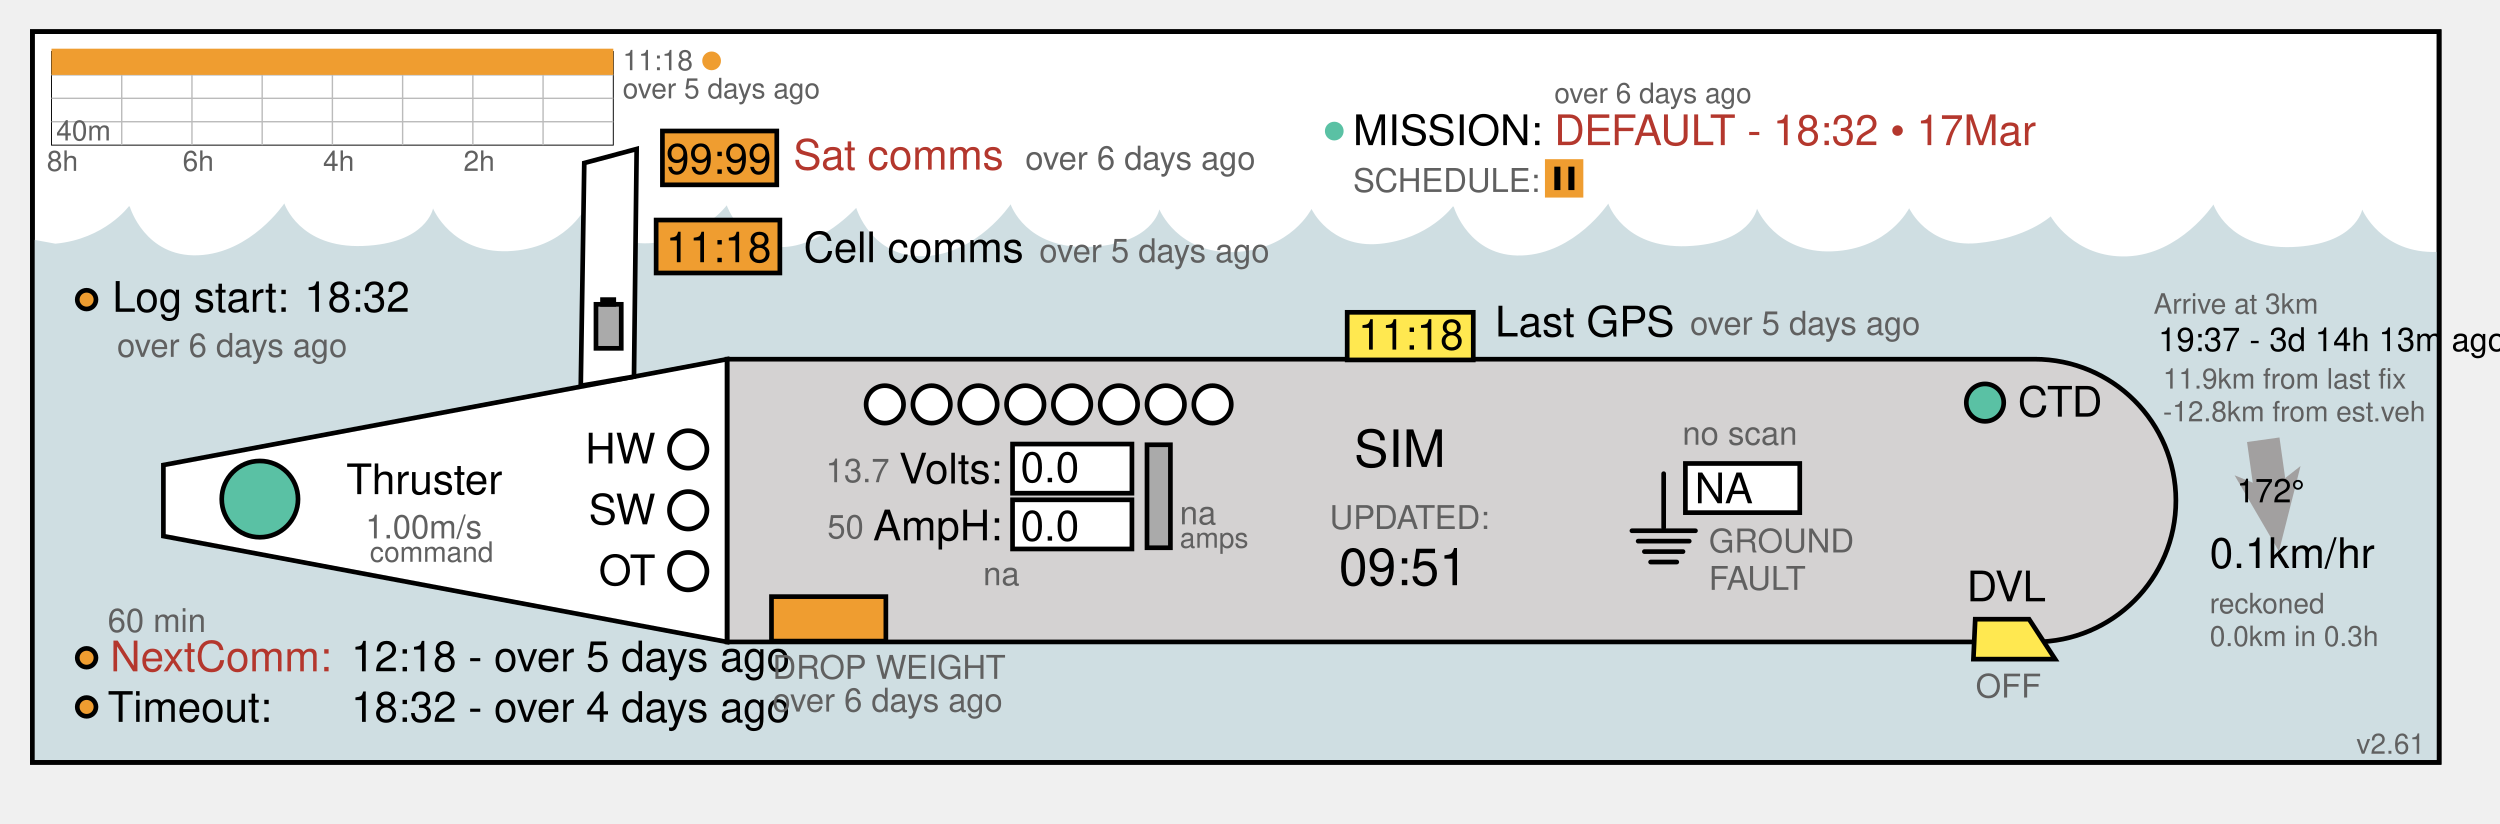
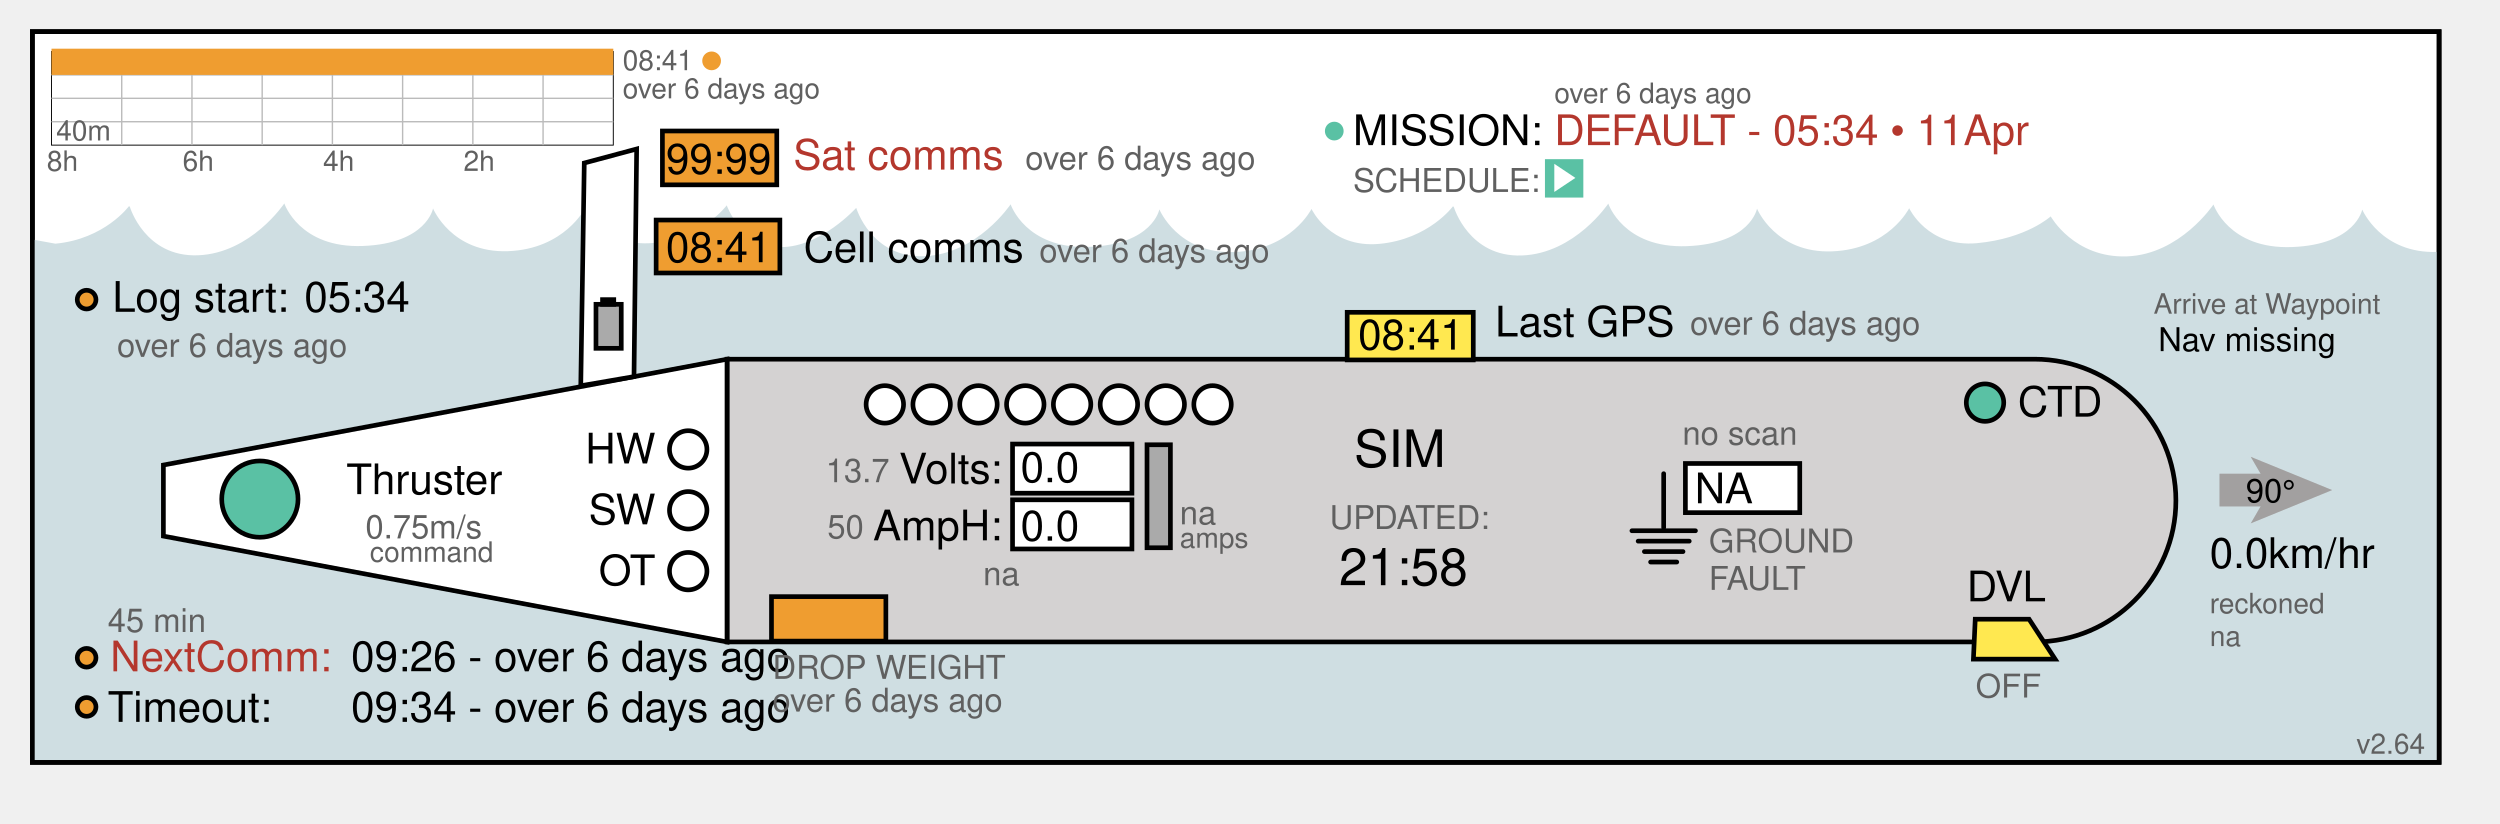
<svg xmlns="http://www.w3.org/2000/svg" version="1.1" id="Layer_1" x="0px" y="0px" viewBox="120 155 534 176" xml:space="preserve">
  <style type="text/css">
	.st0{fill:#CFDEE2;} 
	.st1{fill:none;stroke:#000000; }
	.st2{fill:#D4D2D2;stroke:#000000; } 
	.st3{fill:#FFFFFF;stroke:#000000; } 
	.st4{fill:#5AC1A4;stroke:#000000; } 
	.st5{fill:#FFE850;stroke:#000000; } 
	.st6{fill:#EF9D30;stroke:#000000; } 
	.st7{fill:#FFFFFF;stroke:#000000;stroke-linecap:round; }
	.st8{fill:#C6C4C4;stroke:#000000;stroke-linecap:round; }
	.st9{font-family:HelveticaNeue, Helvetica, Arial, sans-serif;}
	.st10{font-size:9px;}
	.st11{fill:#6D6E6E;stroke:#000000; } 
	.st12{fill:#606060;}  
	.st13{font-size:7px;}
	.st14{font-family:HelveticaNeue-Medium, Helvetica, Arial, sans-serif; }
	.st15{font-size:11px;}
	.st16{fill:#A2A0A0;} 
	.st17{fill:#e3cfa7;} 
	.st18{fill:none;stroke:none; } 
	.st19{fill:#555555;stroke:#000000;stroke-miterlimit:10;}  
	.st20{fill:#e3cfa7;stroke:#000000;stroke-miterlimit:10;}  
	.st21{fill:none;stroke:#46A247;stroke-width:4;stroke-miterlimit:10;} 
	.st22{fill:none;stroke:#555555;stroke-width:9;stroke-linecap:round;stroke-miterlimit:10;} 
	.st23{fill:none;stroke:#46A247;stroke-width:4;stroke-miterlimit:10;} 
	.st24{font-size:6px;}
	.st25{fill:#5AC1A4;stroke:none; } 
	.st26{fill:#FFE850;stroke:none; } 
	.st27{fill:#EF9D30;stroke:none; } 	
	.stwhite{fill:#FFFFFF;stroke:none; } 	
	.st28{fill:#333333; } 
	.st30{font-size:8px;} 
	.st31{fill:#B4372D;} 
	.st32{fill:#aaaaaa;stroke:#000000; } 
	.st33{fill:#FFEEBB;stroke:none; } 
	.stleak2{fill:#7DA6D8;} 
	.stleak1{fill:#92c19b;} 
	.sparkbg{fill:#E8E8F0;stroke:none; } 
	.sparkline{fill:none;stroke:#000000; stroke-width:0.2;}  
	.sparkpoly{fill:#549fd4;stroke:none; } 	
	.sparktext{font-size:6px; } 
	.gridline{fill:none;stroke:#BBBBBB; stroke-width:0.3;}  
	</style>
  <rect desc="backgroundbox" x="126.91" y="161.76" class="st3" width="514.08" height="156.08" />
  <g transform="translate(0 8)">
    <g>
      <path class="st0" d="M640.68,200.81v108.71H126.47V198.07l5.36,0.98c10.57-0.98,15.74-8.04,15.74-8.04l0.18,0.2    c0,0,3.21,10.75,14.54,10.32c11.33-0.43,18.44-11.08,18.44-11.08s3.19,9.61,16.79,9.09c13.6-0.52,14.98-8.01,14.98-8.01    s3.95,9.58,16.03,9.12c12.09-0.46,16.47-9.21,16.47-9.21s3.93,8.43,14.49,7.46c10.57-0.98,15.74-8.04,15.74-8.04    s3.15,8.92,11.62,8.92c8.47,0,16.04-8.38,16.04-8.38s3.21,10.75,14.54,10.32c11.33-0.43,18.44-11.08,18.44-11.08    s3.19,9.61,16.79,9.09c13.6-0.52,14.98-8.01,14.98-8.01s3.95,9.58,16.03,9.12c12.09-0.46,16.47-9.21,16.47-9.21    s3.93,8.43,14.49,7.46c10.57-0.98,15.74-8.04,15.74-8.04l0.18,0.2c0,0,3.21,10.75,14.54,10.32c11.33-0.43,18.44-11.08,18.44-11.08    s3.19,9.61,16.79,9.09c13.6-0.52,14.98-8.01,14.98-8.01s3.95,9.58,16.03,9.12c12.09-0.46,16.47-9.21,16.47-9.21    s3.93,8.43,14.49,7.46c10.57-0.98,15.74-5.72,15.74-5.72s5,8.97,16.33,8.54c11.33-0.43,18.44-11.08,18.44-11.08    s3.19,9.61,16.79,9.09c13.6-0.52,14.98-8.01,14.98-8.01S628.59,201.27,640.68,200.81" />
    </g>
  </g>
  <rect desc="dirtbox" x="126.91" y="281.76" class="st18" width="514.08" height="36.08" />
  <rect desc="backgroundbox" x="126.91" y="161.76" class="st1" width="514.08" height="156.08" />
  <line desc="bigcable" class="st18" x1="250.77" y1="292.21" x2="268.73" y2="281.71" />
  <path desc="smallcable" class="st18" d="M137.01,323.1c0,0,7.44-8.93,20.84-8.93s20.85,8.93,42.05,8.93s29.77-18.98,47.66-28.86" />
  <path class="st2" d="M554.57,292.12l-279.27,0l0-60.4l279.27,0c16.68,0,30.2,13.52,30.2,30.2v0  C584.77,278.6,571.25,292.12,554.57,292.12z" />
  <polygon class="st3" points="154.9,269.51 275.29,292.12 275.29,231.72 154.9,254.33 " />
  <polygon class="st3" points="255.42,235.44 244.05,237.4 244.8,189.82 255.99,186.82 " />
  <text desc="HardwareLabel" text-anchor="end" transform="matrix(1 0 0 1 260 254)" class="st9 st10">HW</text>
  <text desc="SoftwareLabel" text-anchor="end" transform="matrix(1 0 0 1 260 267)" class="st9 st10">SW</text>
  <text desc="OtherLabel" text-anchor="end" transform="matrix(1 0 0 1 260 280)" class="st9 st10">OT</text>
  <text desc="text_batteryduration" x="372" y="255" class="st18 st9 st13">na</text>
-   <text desc="text_durationlabel" x="372" y="260" class="st18 st9 st24">hours</text>
+   <text desc="text_durationlabel" x="372" y="260" class="st18 st9 st24" />
  <rect desc="current" x="365" y="250" class="st32" width="5" height="22" />
  <text desc="text_current" x="372" y="267" class="st12 st9 st13">na</text>
  <rect desc="drop" x="284.79" y="282.44" class="st6" width="24.43" height="9.5" />
  <g>
    <line class="st7" x1="475.36" y1="256.18" x2="475.36" y2="267.72" />
    <line class="st7" x1="468.58" y1="268.37" x2="482.15" y2="268.37" />
    <line class="st7" x1="469.91" y1="270.59" x2="480.82" y2="270.59" />
    <line class="st7" x1="471.24" y1="272.82" x2="479.49" y2="272.82" />
  </g>
  <line class="st8" x1="472.57" y1="275.05" x2="478.16" y2="275.05" />
  <circle desc="thrust" class="st4" cx="175.51" cy="261.61" r="8.15" />
  <g>
    <circle desc="bat1" class="st3" cx="309" cy="241.38" r="4" />
    <circle desc="bat2" class="st3" cx="319" cy="241.38" r="4" />
    <circle desc="bat3" class="st3" cx="329" cy="241.38" r="4" />
    <circle desc="bat4" class="st3" cx="339" cy="241.38" r="4" />
    <circle desc="bat5" class="st3" cx="349" cy="241.38" r="4" />
    <circle desc="bat6" class="st3" cx="359" cy="241.38" r="4" />
    <circle desc="bat7" class="st3" cx="369" cy="241.38" r="4" />
    <circle desc="bat8" class="st3" cx="379" cy="241.38" r="4" />
  </g>
  <rect desc="argobattery_back" x="247.3" y="220" class="st32" width="5.4" height="9.4" />
  <rect desc="argobattery_top" x="248.7" y="219" class="st32" width="2.4" height="1" />
  <rect desc="argobattery" x="247.5" y="220" class="st18" width="5" height="9" />
  <circle desc="CTD" class="st4" cx="544" cy="241" r="4" />
  <circle desc="missiondefault" class="st25" cx="405" cy="183" r="2" />
  <circle desc="scheduleddefault" class="st18" cx="405" cy="193.5" r="1.6" />
  <circle desc="commoverdue" class="st6" cx="138.5" cy="295.5" r="2" />
  <circle desc="logoverdue" class="st6" cx="138.5" cy="219" r="2" />
  <circle desc="missionoverdue" class="st6" cx="138.5" cy="306" r="2" />
  <rect desc="satcomm" x="261.49" y="182.98" class="st6" width="24.43" height="11.5" />
  <rect desc="cell" x="260.15" y="202" class="st6" width="26.43" height="11.31" />
  <rect desc="gps" x="407.76" y="221.71" class="st5" width="26.93" height="10.17" />
  <rect desc="amps" x="336.28" y="261.76" class="st3" width="25.5" height="10.5" />
  <rect desc="volts" x="336.28" y="249.85" class="st3" width="25.5" height="10.5" />
  <rect desc="gf_rect" x="480" y="254.0" class="st3" width="24.43" height="10.5" />
  <circle desc="HW" class="st3" cx="267" cy="251" r="4" />
  <circle desc="SW" class="st3" cx="267" cy="264" r="4" />
  <circle desc="OT" class="st3" cx="267" cy="277" r="4" />
  <polygon desc="dvl" class="st5" points="541.91,287.26 553.41,287.26 558.97,295.79 541.52,295.79 " />
  <polygon desc="cart" class="st18" points="348.8,282.24 348.8,315.73 524.05,315.73 524.05,282.24 503.4,282.24 496.15,301.22 381.17,301.22   369.22,282.74 " />
  <circle desc="circle1" class="st18" cx="362.59" cy="298.44" r="5.86" />
  <circle desc="circle2" class="st18" cx="510.1" cy="298.44" r="5.86" />
  <text desc="text_flowago" transform="matrix(1 0 0 1 541.0 272.0)" class="st12 st9 st13" />
  <circle desc="UBAT" class="st18" cx="544" cy="251" r="4" />
  <circle desc="flow" class="st18" cx="544" cy="261" r="4" />
  <text desc="text_cameraago" transform="matrix(1 0 0 1 558 258)" class="st12 st9 st13" />
  <rect desc="CameraBody" class="st18" x="540" y="250" width="16" height="10" />
  <circle desc="CameraLens" class="st18" cx="548" cy="255" r="3" />
  <polygon desc="LowGF" class="st18" points="510,263 514,255 506,255 510,263" />
  <polygon desc="HighGF" class="st18" points="510,255 514,263 506,263 510,255" />
-   <g desc="arrow" transform="rotate (-90,604.94,259.74), rotate(172,605,259.74)">
+   <g desc="arrow" transform="rotate (-90,604.94,259.74), rotate(90,605,259.74)">
    <rect x="594.14" y="256.24" class="st16" width="11.73" height="7" />
    <g>
      <polygon class="st16" points="618.22,259.74 600.81,266.86 604.94,259.74 600.81,252.63" />
    </g>
  </g>
-   <text desc="mission" transform="matrix(1 0 0 1 452.0 186)" class="st9 st10 st12 st31">DEFAULT - 18:32 • 17Mar</text>
+   <text desc="mission" transform="matrix(1 0 0 1 452.0 186)" class="st9 st10 st12 st31">DEFAULT - 05:34 • 11Apr</text>
  <text desc="text_missionago" transform="matrix(1 0 0 1 452 177)" class="st12 st9 sparktext">over 6 days ago</text>
  <text desc="missionsched" transform="matrix(1 0 0 1 460 196)" class="st12 st9 st13" />
-   <text desc="text_cell" transform="matrix(1 0 0 1 262.2472 211)" class="st9 st10">11:18</text>
+   <text desc="text_cell" transform="matrix(1 0 0 1 262.2472 211)" class="st9 st10">08:41</text>
  <text desc="text_sat" transform="matrix(1 0 0 1 262.2478 192.1254)" class="st9 st10">99:99</text>
-   <text desc="text_gps" transform="matrix(1 0 0 1 410.1005 229.6799)" class="st9 st10">11:18</text>
-   <text desc="text_bearing" transform="matrix(1 0 0 1 605 262.3)" text-anchor="middle" class="st9 st13">172°</text>
-   <text desc="text_thrusttime" transform="matrix(1 0 0 1 592 276.3205)" class="st9 st10">0.1km/hr</text>
-   <text desc="text_needcommstime" transform="matrix(1 0 0 1 143 290)" class="st12 st9 st13">60 min</text>
-   <text desc="text_nextcomm" transform="matrix(1 0 0 1 195 298.3899)" class="st9 st10">12:18 - over 5 days ago</text>
-   <text desc="text_timeout" transform="matrix(1 0 0 1 195 309.1899)" class="st9 st10">18:32 - over 4 days ago</text>
+   <text desc="text_gps" transform="matrix(1 0 0 1 410.1005 229.6799)" class="st9 st10">08:41</text>
+   <text desc="text_bearing" transform="matrix(1 0 0 1 605 262.3)" text-anchor="middle" class="st9 st13">90°</text>
+   <text desc="text_thrusttime" transform="matrix(1 0 0 1 592 276.3205)" class="st9 st10">0.0km/hr</text>
+   <text desc="text_needcommstime" transform="matrix(1 0 0 1 143 290)" class="st12 st9 st13">45 min</text>
+   <text desc="text_nextcomm" transform="matrix(1 0 0 1 195 298.3899)" class="st9 st10">09:26 - over 6 days ago</text>
+   <text desc="text_timeout" transform="matrix(1 0 0 1 195 309.1899)" class="st9 st10">09:34 - over 6 days ago</text>
  <text desc="text_commago" transform="matrix(1 0 0 1 339.0 191.2224)" class="st12 st9 st13">over 6 days ago</text>
-   <text desc="text_logtime" transform="matrix(1 0 0 1 185.0 221.6039)" class="st9 st10">18:32</text>
+   <text desc="text_logtime" transform="matrix(1 0 0 1 185.0 221.6039)" class="st9 st10">05:34</text>
  <text desc="text_logago" transform="matrix(1 0 0 1 145.0 231.2224)" class="st12 st9 st13">over 6 days ago</text>
-   <text desc="text_cellago" transform="matrix(1 0 0 1 342.0 211)" class="st12 st9 st13">over 5 days ago</text>
+   <text desc="text_cellago" transform="matrix(1 0 0 1 342.0 211)" class="st12 st9 st13">over 6 days ago</text>
  <text desc="text_argoago" transform="matrix(1 0 0 1 258 227)" class="st12 st9 st13" />
  <text desc="text_volts" transform="matrix(1 0 0 1 338.0 257.9931)" class="st9 st10">0.0</text>
  <text desc="text_amps" transform="matrix(1 0 0 1 338.0 270.4917)" class="st9 st10">0.0</text>
  <text desc="text_ampago" transform="matrix(1 0 0 1 330.0 280.0)" class="st12 st9 st13">na</text>
  <text desc="text_droptime" transform="matrix(1 0 0 1 285 307)" class="st12 st9 st13">over 6 days ago</text>
  <text desc="text_gftime" transform="matrix(1 0 0 1 479.3629 250)" class="st12 st9 st13">no scan</text>
-   <text desc="text_gpsago" transform="matrix(1 0 0 1 481 226.5)" class="st12 st9 st13">over 5 days ago</text>
+   <text desc="text_gpsago" transform="matrix(1 0 0 1 481 226.5)" class="st12 st9 st13">over 6 days ago</text>
  <text desc="text_gf" transform="matrix(1 0 0 1 482 262.4973)" class="st9 st10">NA</text>
-   <text desc="text_arrive" transform="matrix(1 0 0 1 580 222)" class="st12 st9 st24">Arrive at 3km</text>
-   <text desc="text_speed" transform="matrix(1 0 0 1 198.0612 270)" class="st12 st9 st13">1.00m/s</text>
+   <text desc="text_arrive" transform="matrix(1 0 0 1 580 222)" class="st12 st9 st24">Arrive at Waypoint</text>
+   <text desc="text_speed" transform="matrix(1 0 0 1 198.0612 270)" class="st12 st9 st13">0.75m/s</text>
  <text desc="text_vehicle" transform="matrix(1 0 0 1 419 254.7336)" text-anchor="middle" class="st14 st15">SIM</text>
-   <text desc="text_lastupdate" transform="matrix(1 0 0 1 406.0 280.0)" class="st14 st15">09:51</text>
-   <text desc="reckoned_detail" transform="matrix(1 0 0 1 592 293)" class="st12 st9 st24">0.0km in 0.3h</text>
-   <text desc="text_arrivestation" transform="matrix(1 0 0 1 581 230)" class="st9 st13">19:37 - 3d 14h 13m ago</text>
-   <text desc="text_stationdist" transform="matrix(1 0 0 1 582 238)" class="st12 st9 st24">11.9km from last fix</text>
-   <text desc="text_currentdist" transform="matrix(1 0 0 1 582 245)" class="st12 st9 st24">-12.8km from est.veh</text>
+   <text desc="text_lastupdate" transform="matrix(1 0 0 1 406.0 280.0)" class="st14 st15">21:58</text>
+   <text desc="reckoned_detail" transform="matrix(1 0 0 1 592 293)" class="st12 st9 st24">na</text>
+   <text desc="text_arrivestation" transform="matrix(1 0 0 1 581 230)" class="st9 st13">Nav missing</text>
+   <text desc="text_stationdist" transform="matrix(1 0 0 1 582 238)" class="st12 st9 st24" />
+   <text desc="text_currentdist" transform="matrix(1 0 0 1 582 245)" class="st12 st9 st24" />
  <text desc="text_dvlstatus" transform="matrix(1 0 0 1 542 304)" class="st12 st9 st13">OFF</text>
  <text desc="text_criticalerror" transform="matrix(1 0 0 1 352.0 300)" class="st9 st30 st31" />
  <text desc="text_criticaltime" transform="matrix(1 0 0 1 354 307)" class="st12 st9 st13" />
  <text desc="text_satcomms" transform="matrix(1 0 0 1 289.4541 191.2224)" class="st9 st10 st31">Sat comms</text>
  <text desc="text_nextcomms" transform="matrix(1 0 0 1 143.5453 298.3899)" class="st9 st10 st31">NextComm:</text>
-   <text desc="text_version" transform="matrix(1 0 0 1 638 316)" text-anchor="end" class="st12 st9 st24">v2.61</text>
+   <text desc="text_version" transform="matrix(1 0 0 1 638 316)" text-anchor="end" class="st12 st9 st24">v2.64</text>
  <text desc="text_thresh_volt" x="310" y="258" text-anchor="end" class="st12 st9 st13">13.7</text>
  <text desc="text_thresh_amph" x="304.5" y="270" text-anchor="end" class="st12 st9 st13">50</text>
  <text desc="pausedtext" transform="matrix(1 0 0 1 409 196)" class="st12 st9 st13">SCHEDULE:</text>
-   <rect x="450" y="189" class="st27" width="8.2" height="8.2" />
-   <rect x="452" y="190.6" width="1.3" height="5" />
-   <rect x="455" y="190.6" width="1.3" height="5" />
+   <rect x="450" y="189" class="st25" width="8.2" height="8.2" />
+   <polygon class="stwhite" points="452,190 452,196 456.5,193" />
  <g>
    <text transform="matrix(1 0 0 1 485 273)" class="st12 st9 st13">GROUND</text>
    <text transform="matrix(1 0 0 1 485 281)" class="st12 st9 st13">FAULT</text>
  </g>
  <text transform="matrix(1 0 0 1 409.0 186)" class="st9 st10">MISSION:</text>
  <text transform="matrix(1 0 0 1 404.0 268.0)" class="st12 st9 st13">UPDATED:</text>
  <rect desc="sparkbox" x="131" y="166" class="sparkline" width="120" height="20" />
  <polyline desc="sparkline" class="gridline" points="161.0,166 161.0,186" />
  <polyline desc="sparkline" class="gridline" points="191.0,166 191.0,186" />
  <polyline desc="sparkline" class="gridline" points="221.0,166 221.0,186" />
  <polyline desc="sparkline" class="gridline" points="131,171.0 251,171.0" />
  <polyline desc="sparkline" class="gridline" points="131,176.0 251,176.0" />
  <polyline desc="sparkline" class="gridline" points="131,181.0 251,181.0" />
  <polyline desc="minorgrid" class="gridline" points="146.0,166 146.0,186" />
  <polyline desc="minorgrid" class="gridline" points="176.0,166 176.0,186" />
  <polyline desc="minorgrid" class="gridline" points="206.0,166 206.0,186" />
  <polyline desc="minorgrid" class="gridline" points="236.0,166 236.0,186" />
-   <text desc="sparknote" transform="matrix(1 0 0 1 253 170)" class="st12 st9 sparktext">11:18</text>
-   <text desc="sparknote" transform="matrix(1 0 0 1 253 176)" class="st12 st9 sparktext">over 5 days ago</text>
+   <text desc="sparknote" transform="matrix(1 0 0 1 253 170)" class="st12 st9 sparktext">08:41</text>
+   <text desc="sparknote" transform="matrix(1 0 0 1 253 176)" class="st12 st9 sparktext">over 6 days ago</text>
  <text desc="axislabel" transform="matrix(1 0 0 1 159.0 191.5)" class="st12 st9 sparktext">6h</text>
  <text desc="axislabel" transform="matrix(1 0 0 1 189.0 191.5)" class="st12 st9 sparktext">4h</text>
  <text desc="axislabel" transform="matrix(1 0 0 1 219.0 191.5)" class="st12 st9 sparktext">2h</text>
  <text desc="axislabel" transform="matrix(1 0 0 1 130 191.5)" class="st12 st9 sparktext">8h</text>
  <circle desc="spr_is_old" class="st27" cx="272" cy="168" r="2" />
  <polygon desc="sparkpoly" class="sparkpoly" points="251.0,165.4 251,171  251,165.4" />
  <polyline desc="emptysparkline" class="st27" points="131,165.4 131,171.0 250,171.0 251,171.0 251,165.4" />
  <text desc="sparknote" transform="matrix(1 0 0 1 132 185)" class="st12 st9 sparktext">40m</text>
  <text desc="reckoned_label" transform="matrix(1 0 0 1 592 286)" class="st12 st9 st24">reckoned</text>
  <text desc="speeded_label" transform="matrix(1 0 0 1 199 275)" class="st12 st9 st24">command</text>
  <text transform="matrix(1 0 0 1 334 258.2642)" text-anchor="end" class="st9 st10">Volts:</text>
  <text transform="matrix(1 0 0 1 334 270.4165)" text-anchor="end" class="st9 st10">AmpH:</text>
  <text desc="text_amplabel" x="372" y="272" class="st12 st9 st24">amps</text>
  <text transform="matrix(1 0 0 1 285 300)" class="st12 st9 st13">DROP WEIGHT</text>
  <text transform="matrix(1 0 0 1 143.0 309.1899)" class="st9 st10">Timeout: </text>
  <text desc="" transform="matrix(1 0 0 1 551 244)" class="st9 st10">CTD</text>
  <text transform="matrix(1 0 0 1 540.0956 283.4494)" class="st9 st10">DVL</text>
  <text transform="matrix(1 0 0 1 439.3514 226.8654)" class="st9 st10">Last GPS</text>
  <text transform="matrix(1 0 0 1 291.6499 211)" class="st9 st10">Cell comms</text>
  <text transform="matrix(1 0 0 1 144.0 221.6039)" class="st9 st10">Log start:</text>
  <text transform="matrix(1 0 0 1 193.9667 260.552)" class="st9 st10">Thruster</text>
</svg>
